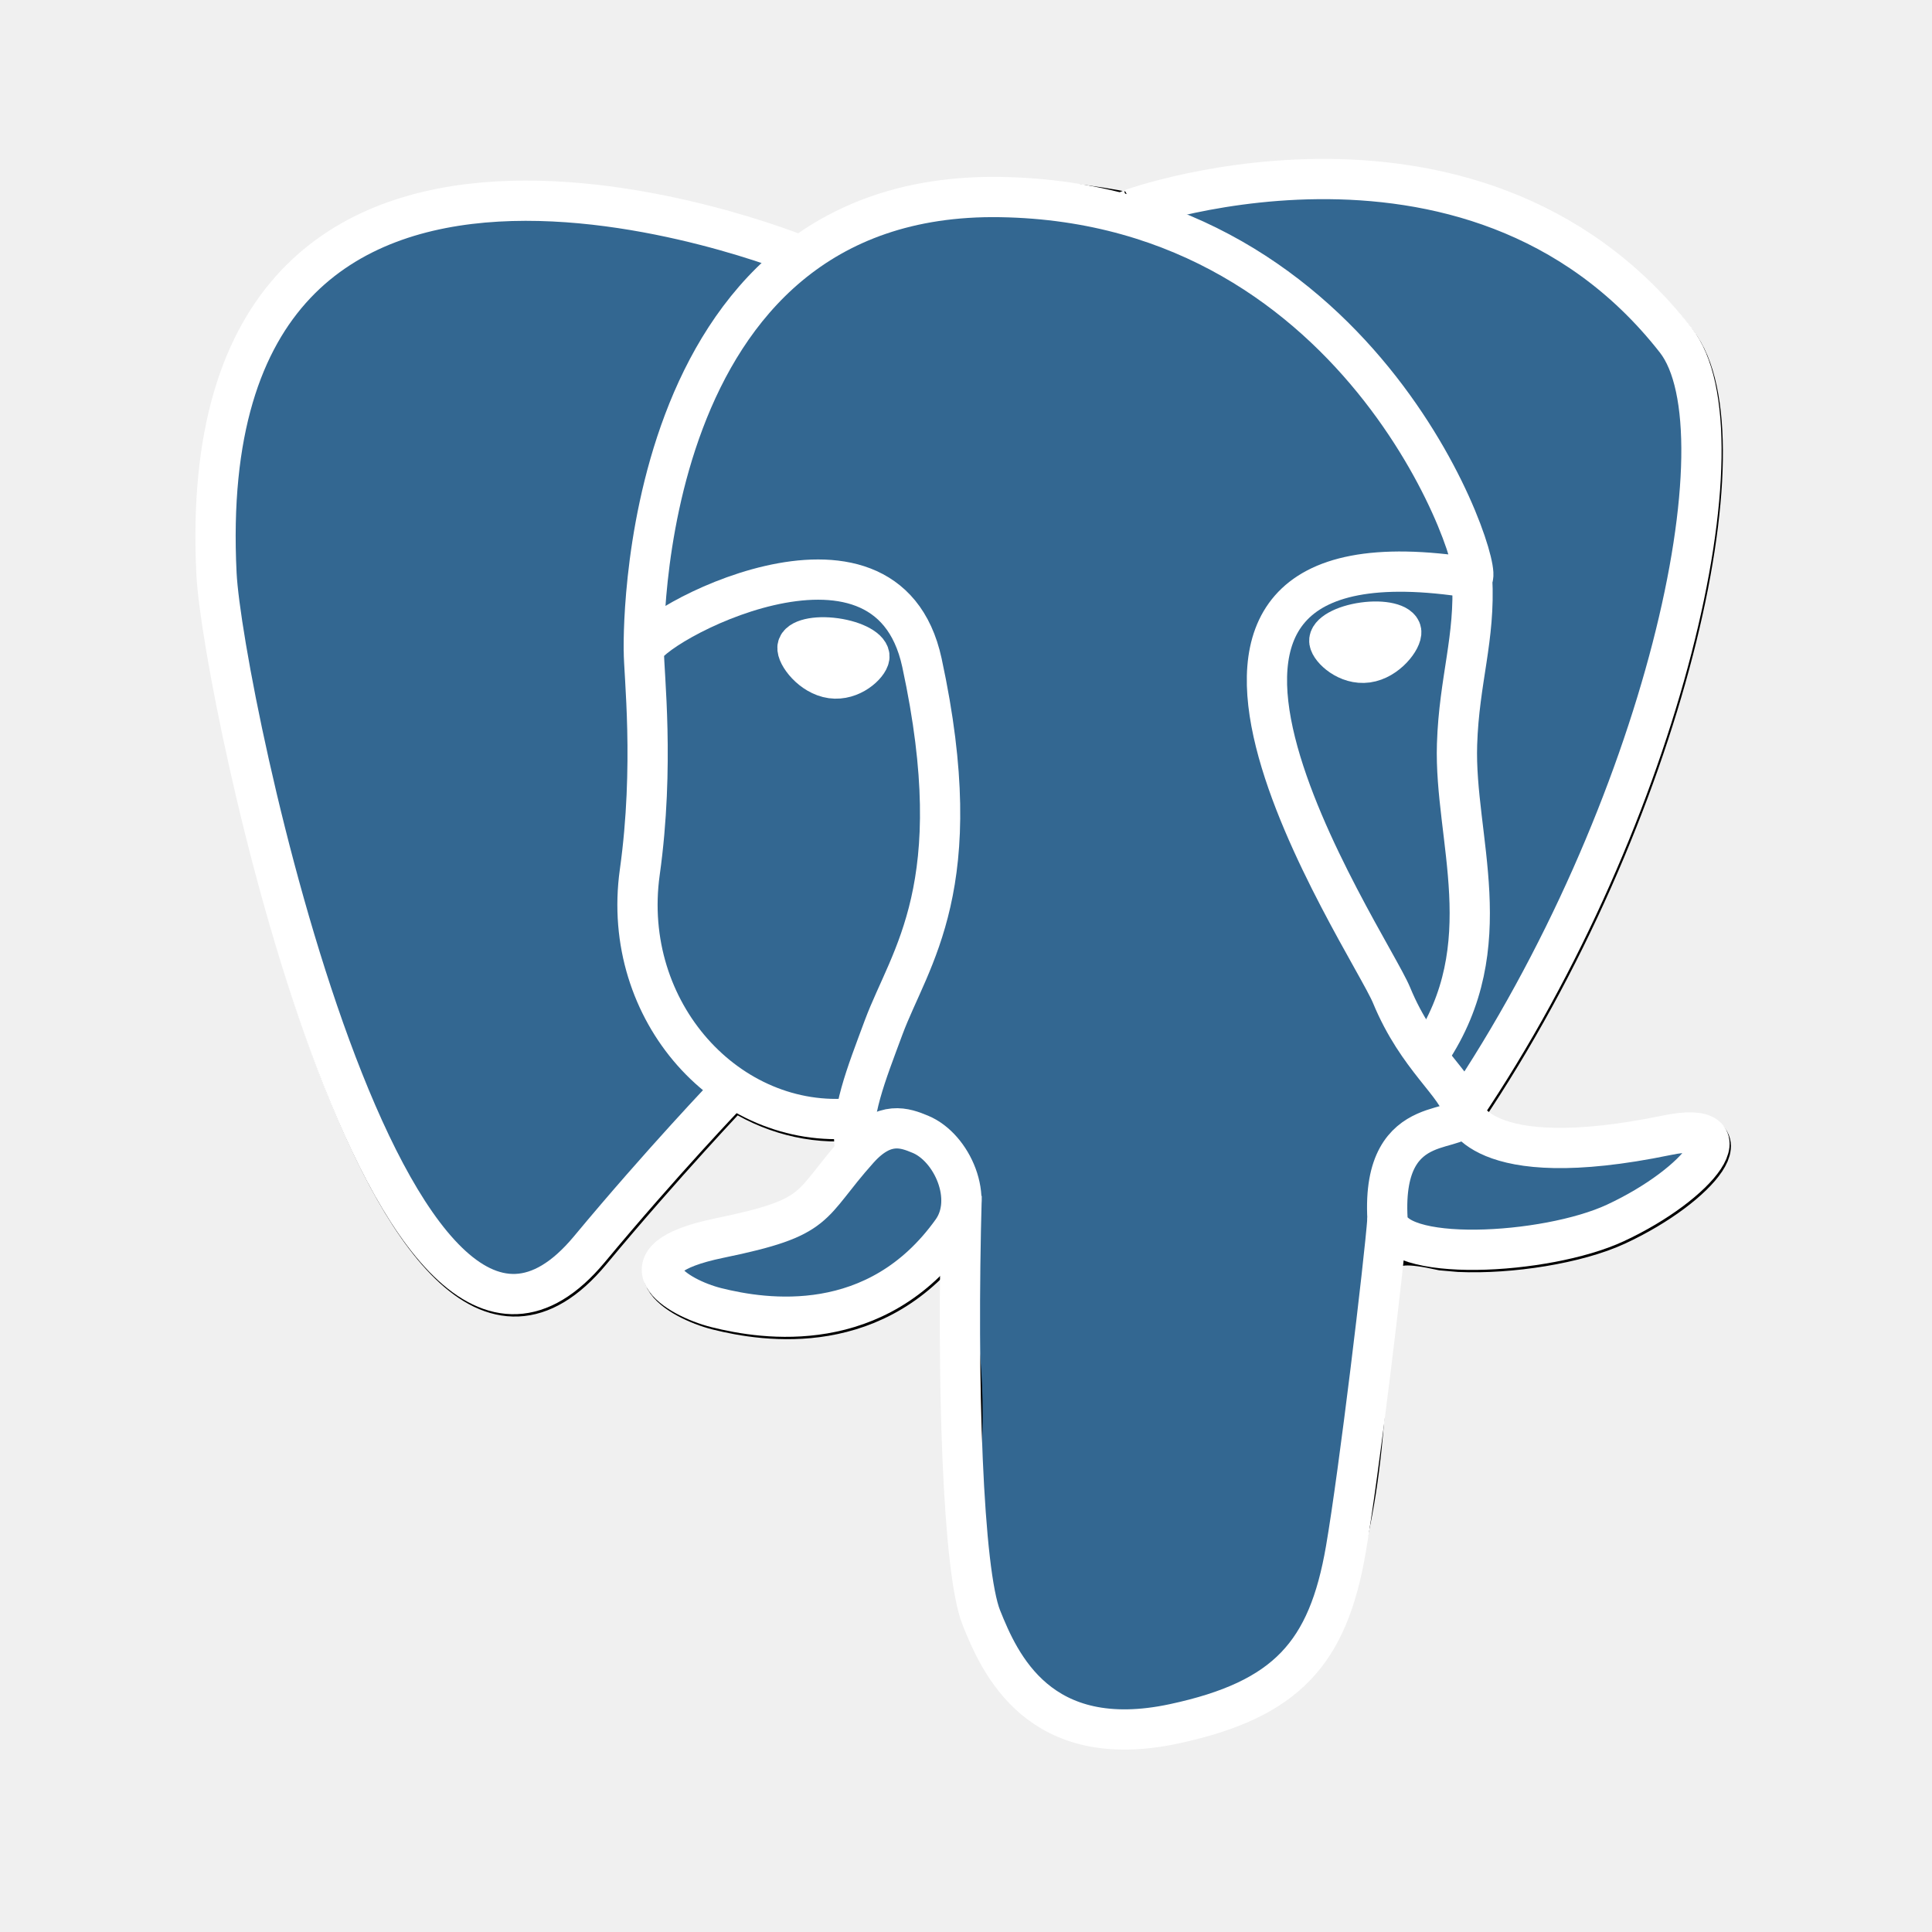
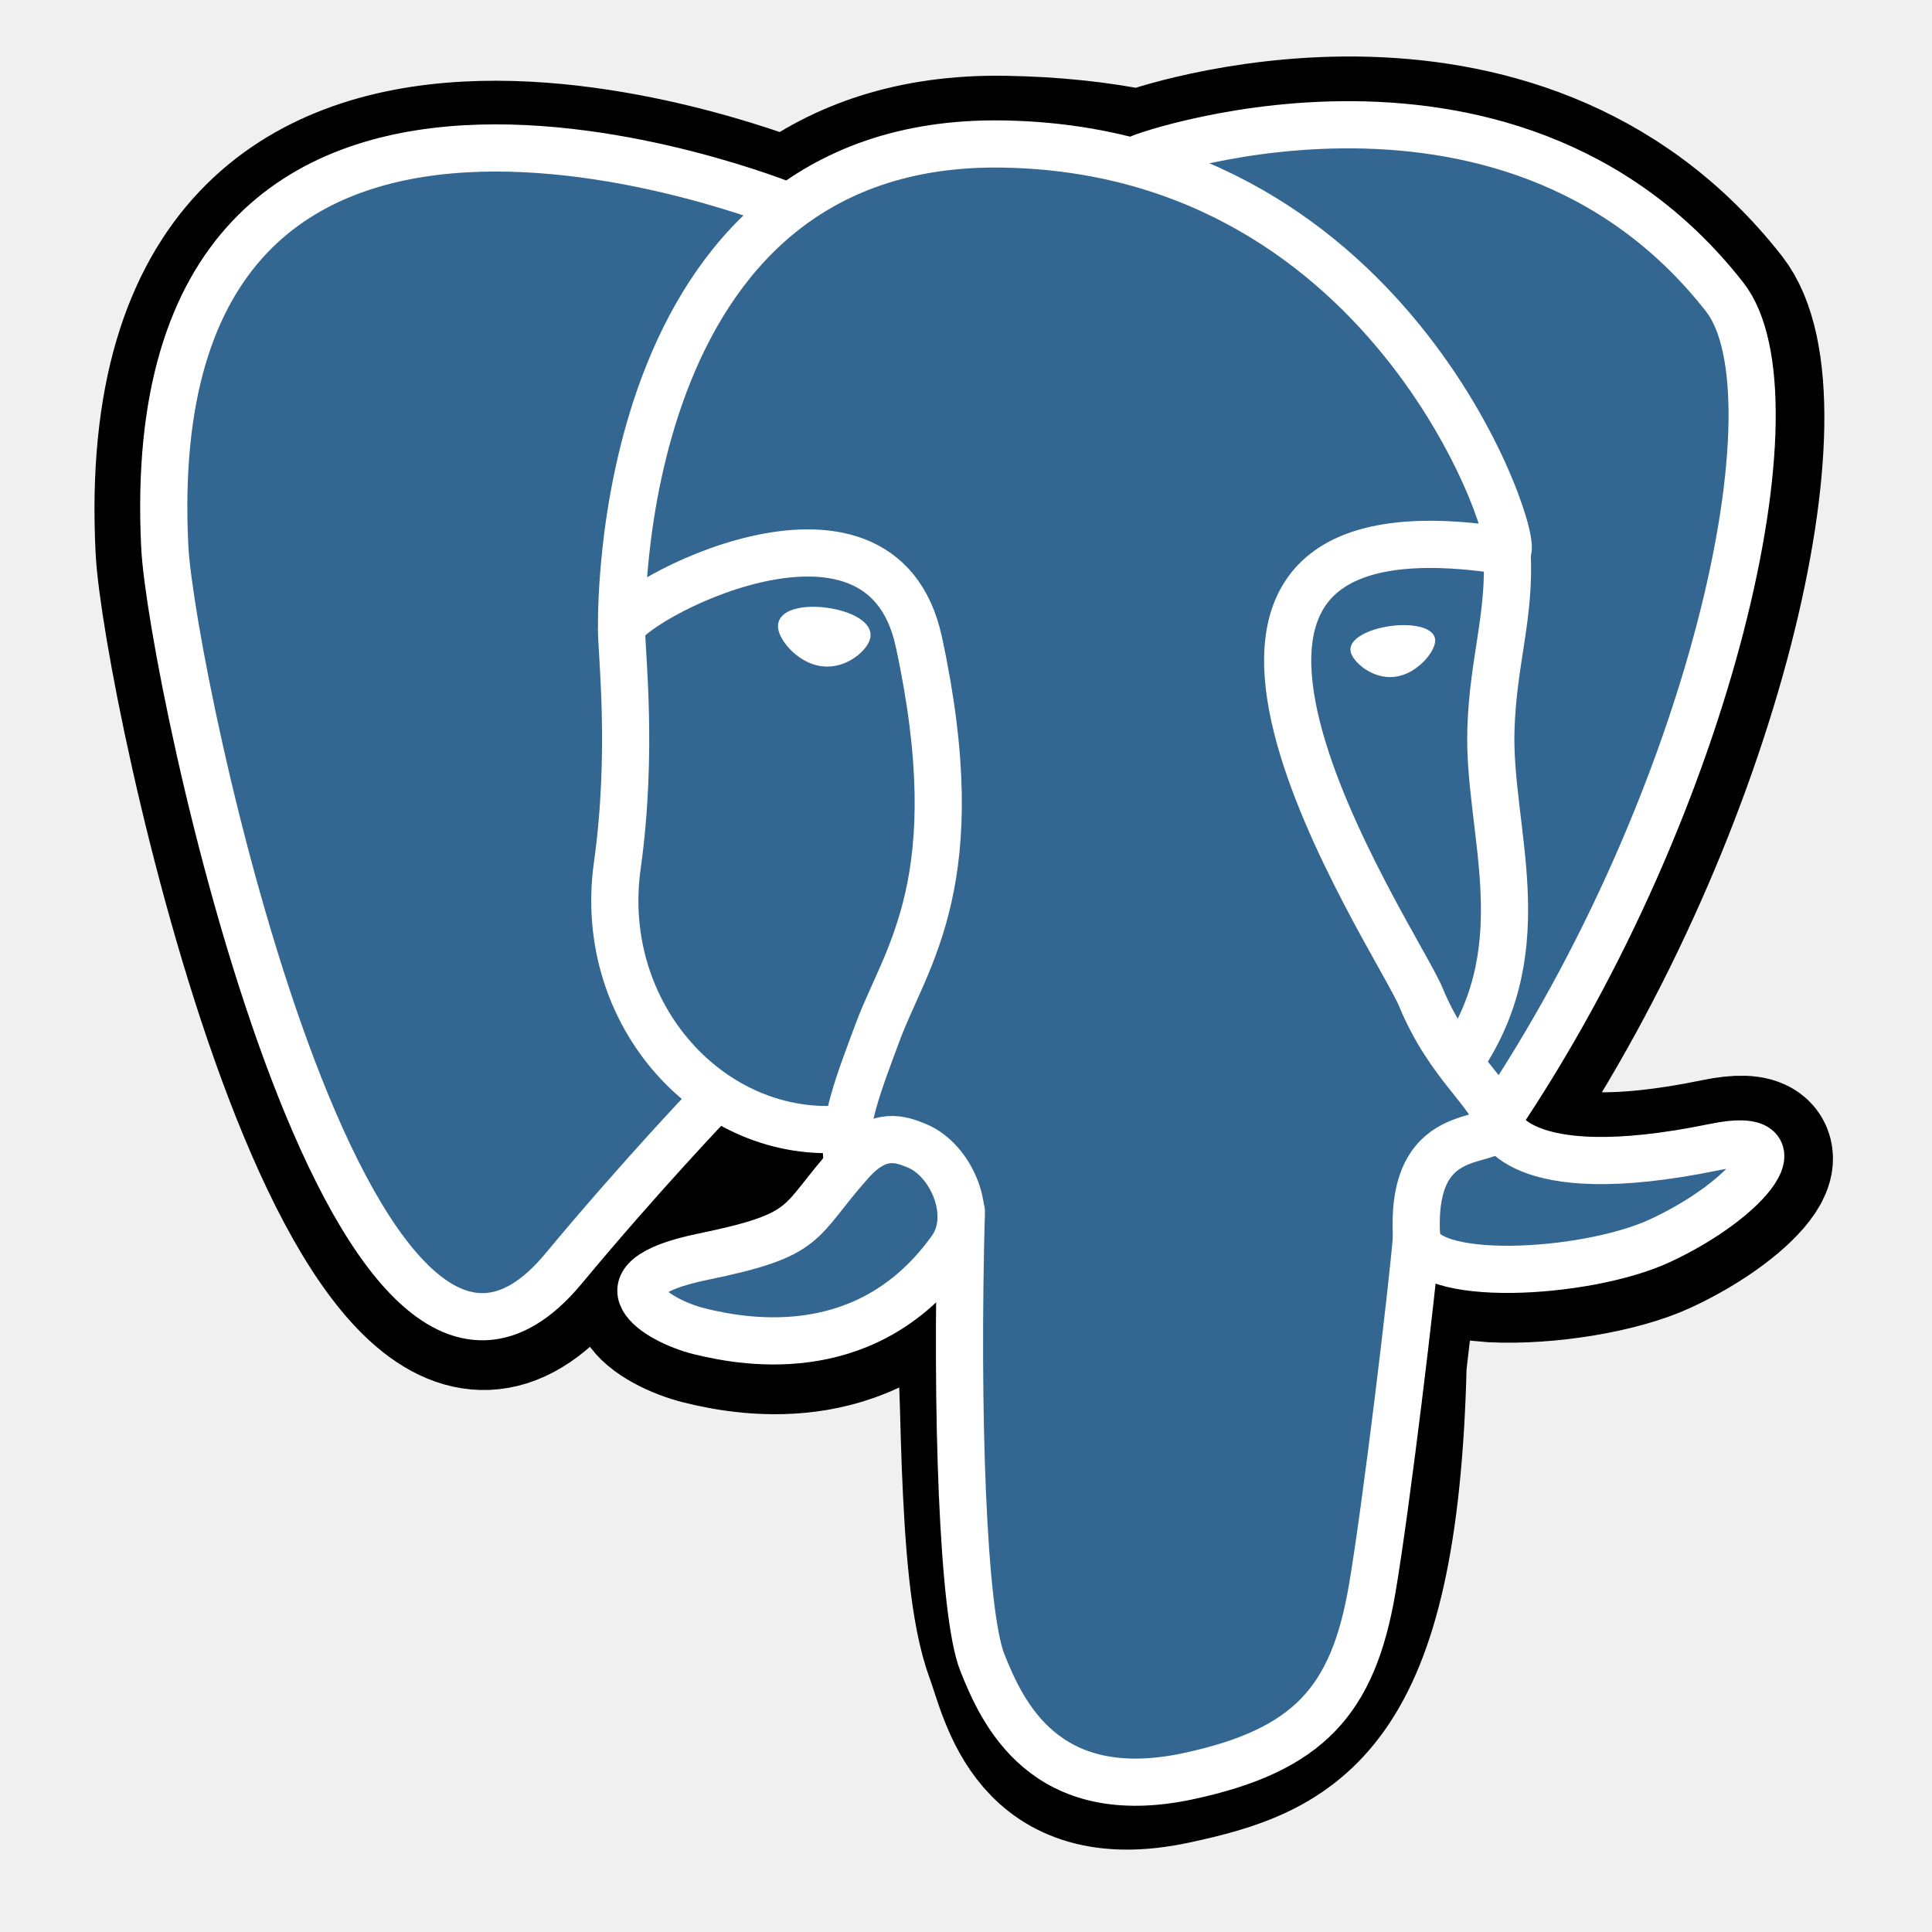
- <svg xmlns="http://www.w3.org/2000/svg" width="48" height="48" viewBox="0 0 48 48" fill="none">
-   <g clip-path="url(#clip0_856_43744)">
-     <path d="M33.991 33.251C34.258 31.031 34.178 30.705 35.831 31.065L36.251 31.102C37.523 31.16 39.187 30.897 40.164 30.443C42.268 29.467 43.515 27.837 41.441 28.265C36.709 29.241 36.383 27.639 36.383 27.639C41.38 20.225 43.469 10.814 41.666 8.51C36.748 2.227 28.236 5.198 28.094 5.275L28.048 5.284C27.113 5.09 26.067 4.974 24.892 4.955C22.75 4.92 21.125 5.516 19.893 6.451C19.893 6.451 4.707 0.195 5.414 14.319C5.564 17.323 9.72 37.054 14.678 31.095C16.49 28.915 18.241 27.073 18.241 27.073C19.11 27.651 20.151 27.945 21.243 27.839L21.328 27.767C21.301 28.038 21.313 28.303 21.361 28.616C20.084 30.043 20.46 30.293 17.906 30.819C15.323 31.351 16.841 32.299 17.831 32.547C19.032 32.847 21.811 33.273 23.69 30.644L23.615 30.944C24.116 31.345 24.082 33.825 24.153 35.597C24.224 37.368 24.343 39.022 24.704 39.997C25.065 40.972 25.491 43.483 28.847 42.764C31.651 42.163 33.795 41.297 33.991 33.251Z" fill="black" />
-     <path d="M33.991 33.251C34.258 31.031 34.178 30.705 35.831 31.065L36.251 31.102C37.523 31.16 39.187 30.897 40.164 30.443C42.268 29.467 43.515 27.837 41.441 28.265C36.709 29.241 36.383 27.639 36.383 27.639C41.38 20.225 43.469 10.814 41.666 8.51C36.748 2.227 28.236 5.198 28.094 5.275L28.048 5.284C27.113 5.09 26.067 4.974 24.892 4.955C22.75 4.92 21.125 5.516 19.893 6.451C19.893 6.451 4.707 0.195 5.414 14.319C5.564 17.323 9.72 37.054 14.678 31.095C16.49 28.915 18.241 27.073 18.241 27.073C19.11 27.651 20.151 27.945 21.243 27.839L21.328 27.767C21.301 28.038 21.313 28.303 21.361 28.616C20.084 30.043 20.46 30.293 17.906 30.819C15.323 31.351 16.841 32.299 17.831 32.547C19.032 32.847 21.811 33.273 23.69 30.644L23.615 30.944C24.116 31.345 24.082 33.825 24.153 35.597C24.224 37.368 24.343 39.022 24.704 39.997C25.065 40.972 25.491 43.483 28.847 42.764C31.651 42.163 33.795 41.297 33.991 33.251" stroke="black" strokeWidth="4.691" />
-     <path d="M41.441 28.265C36.709 29.241 36.383 27.639 36.383 27.639C41.38 20.225 43.469 10.813 41.666 8.51C36.749 2.226 28.236 5.198 28.094 5.275L28.048 5.283C27.113 5.089 26.067 4.974 24.891 4.954C22.75 4.919 21.125 5.516 19.893 6.451C19.893 6.451 4.707 0.195 5.413 14.319C5.563 17.323 9.72 37.054 14.677 31.095C16.489 28.915 18.24 27.073 18.24 27.073C19.11 27.65 20.151 27.945 21.242 27.839L21.327 27.767C21.3 28.038 21.313 28.302 21.361 28.616C20.084 30.043 20.459 30.293 17.906 30.819C15.322 31.351 16.84 32.299 17.831 32.547C19.032 32.847 21.811 33.273 23.689 30.644L23.614 30.944C24.115 31.345 24.466 33.551 24.407 35.551C24.348 37.551 24.309 38.924 24.703 39.997C25.098 41.069 25.491 43.483 28.847 42.763C31.651 42.162 33.105 40.605 33.307 38.007C33.45 36.16 33.775 36.433 33.795 34.782L34.056 34C34.356 31.497 34.103 30.689 35.831 31.065L36.251 31.102C37.523 31.159 39.187 30.897 40.164 30.443C42.268 29.467 43.515 27.837 41.441 28.265H41.441Z" fill="#336791" />
-     <path d="M23.892 29.7C23.762 34.359 23.925 39.05 24.381 40.19C24.837 41.33 25.813 43.547 29.169 42.828C31.974 42.227 32.994 41.064 33.437 38.496C33.763 36.606 34.392 31.359 34.472 30.284M19.869 6.346C19.869 6.346 4.673 0.136 5.379 14.26C5.53 17.264 9.686 36.996 14.644 31.036C16.456 28.856 18.094 27.147 18.094 27.147M28.077 5.213C27.551 5.378 36.53 1.93 41.633 8.451C43.436 10.754 41.347 20.166 36.35 27.581" stroke="white" strokeWidth="1.564" strokeLinecap="round" strokeLinejoin="round" />
-     <path d="M36.35 27.581C36.35 27.581 36.676 29.183 41.408 28.206C43.482 27.778 42.234 29.408 40.131 30.385C38.405 31.186 34.536 31.391 34.472 30.284C34.31 27.428 36.509 28.296 36.35 27.581C36.207 26.936 35.223 26.303 34.573 24.726C34.005 23.349 26.783 12.792 36.575 14.36C36.934 14.286 34.022 5.046 24.857 4.896C15.695 4.745 15.996 16.163 15.996 16.163" stroke="white" strokeWidth="1.564" strokeLinecap="round" strokeLinejoin="bevel" />
-     <path d="M21.327 28.557C20.05 29.984 20.425 30.235 17.872 30.76C15.289 31.293 16.807 32.24 17.797 32.488C18.998 32.789 21.777 33.214 23.655 30.585C24.227 29.784 23.652 28.507 22.866 28.181C22.487 28.024 21.979 27.827 21.327 28.557V28.557Z" stroke="white" strokeWidth="1.564" strokeLinecap="round" strokeLinejoin="round" />
-     <path d="M21.244 28.532C21.115 27.693 21.52 26.695 21.953 25.527C22.604 23.775 24.107 22.022 22.905 16.463C22.009 12.321 15.999 15.601 15.996 16.163C15.992 16.724 16.267 19.01 15.895 21.671C15.41 25.144 18.105 28.081 21.209 27.781" stroke="white" strokeWidth="1.564" strokeLinecap="round" strokeLinejoin="round" />
-     <path d="M19.814 16.079C19.787 16.271 20.165 16.782 20.658 16.851C21.151 16.919 21.572 16.52 21.599 16.328C21.626 16.136 21.248 15.925 20.754 15.856C20.262 15.787 19.84 15.887 19.814 16.079H19.814Z" fill="white" stroke="white" strokeWidth="0.521" />
-     <path d="M34.813 15.688C34.84 15.88 34.462 16.391 33.968 16.46C33.476 16.528 33.054 16.128 33.027 15.937C33.001 15.745 33.379 15.534 33.872 15.465C34.365 15.396 34.786 15.496 34.813 15.688V15.688Z" fill="white" stroke="white" strokeWidth="0.261" />
-     <path d="M36.575 14.36C36.656 15.865 36.251 16.89 36.2 18.491C36.124 20.82 37.31 23.485 35.523 26.153" stroke="white" strokeWidth="1.564" strokeLinecap="round" strokeLinejoin="round" />
+ <svg xmlns="http://www.w3.org/2000/svg" width="24" height="24" viewBox="0 0 24 24" fill="none">
+   <g clip-path="url(#clip0_601_1595)">
+     <path d="M17.34 16.945C17.482 15.758 17.439 15.584 18.323 15.776L18.548 15.796C19.227 15.827 20.117 15.686 20.639 15.444C21.764 14.922 22.43 14.051 21.322 14.28C18.792 14.802 18.618 13.945 18.618 13.945C21.289 9.982 22.405 4.952 21.442 3.721C18.813 0.363 14.264 1.951 14.188 1.992L14.163 1.996C13.664 1.893 13.104 1.831 12.476 1.821C11.332 1.802 10.463 2.121 9.804 2.62C9.804 2.62 1.688 -0.723 2.066 6.826C2.146 8.432 4.367 18.977 7.017 15.792C7.986 14.627 8.921 13.642 8.921 13.642C9.386 13.951 9.943 14.109 10.526 14.052L10.571 14.014C10.557 14.158 10.563 14.3 10.589 14.467C9.907 15.23 10.107 15.364 8.743 15.645C7.362 15.929 8.173 16.436 8.703 16.568C9.345 16.729 10.83 16.956 11.834 15.551L11.794 15.711C12.062 15.926 12.043 17.251 12.081 18.198C12.119 19.145 12.183 20.029 12.376 20.55C12.569 21.071 12.797 22.413 14.59 22.029C16.089 21.707 17.235 21.245 17.34 16.945" fill="black" />
+     <path d="M17.34 16.945C17.482 15.758 17.439 15.584 18.323 15.776L18.548 15.796C19.227 15.827 20.117 15.686 20.639 15.444C21.764 14.922 22.43 14.051 21.322 14.28C18.792 14.802 18.618 13.945 18.618 13.945C21.289 9.982 22.405 4.952 21.442 3.721C18.813 0.363 14.264 1.951 14.188 1.992L14.163 1.996C13.664 1.893 13.104 1.831 12.476 1.821C11.332 1.802 10.463 2.121 9.804 2.62C9.804 2.62 1.688 -0.723 2.066 6.826C2.146 8.432 4.367 18.977 7.017 15.792C7.986 14.627 8.921 13.642 8.921 13.642C9.386 13.951 9.943 14.109 10.526 14.052L10.571 14.014C10.557 14.158 10.563 14.3 10.589 14.467C9.907 15.23 10.107 15.364 8.743 15.645C7.362 15.929 8.173 16.436 8.703 16.568C9.345 16.729 10.83 16.956 11.834 15.551L11.794 15.711C12.062 15.926 12.043 17.251 12.081 18.198C12.119 19.145 12.183 20.029 12.376 20.55C12.569 21.071 12.797 22.413 14.59 22.029C16.089 21.707 17.235 21.245 17.34 16.945" stroke="black" stroke-width="1.759" />
+     <path d="M21.322 14.28C18.793 14.802 18.619 13.945 18.619 13.945C21.289 9.982 22.406 4.952 21.442 3.721C18.814 0.363 14.264 1.951 14.188 1.992L14.164 1.996C13.664 1.893 13.105 1.831 12.476 1.821C11.332 1.802 10.463 2.121 9.805 2.62C9.805 2.62 1.688 -0.723 2.066 6.826C2.146 8.432 4.367 18.977 7.017 15.792C7.986 14.627 8.921 13.642 8.921 13.642C9.386 13.951 9.943 14.109 10.526 14.052L10.571 14.014C10.557 14.158 10.563 14.3 10.589 14.467C9.907 15.23 10.107 15.364 8.743 15.645C7.362 15.929 8.173 16.436 8.703 16.568C9.345 16.729 10.83 16.956 11.834 15.551L11.794 15.711C12.061 15.926 12.249 17.105 12.217 18.174C12.186 19.243 12.165 19.977 12.376 20.55C12.586 21.123 12.796 22.413 14.59 22.029C16.089 21.708 16.866 20.875 16.974 19.487C17.051 18.5 17.224 18.645 17.235 17.763L17.375 17.345C17.535 16.007 17.4 15.575 18.323 15.776L18.548 15.796C19.228 15.827 20.117 15.686 20.639 15.444C21.764 14.922 22.43 14.051 21.322 14.28H21.322Z" fill="#336791" />
+     <path d="M11.942 15.047C11.873 17.537 11.96 20.044 12.203 20.653C12.447 21.263 12.969 22.448 14.763 22.064C16.262 21.742 16.807 21.12 17.044 19.748C17.218 18.738 17.554 15.934 17.597 15.359M9.792 2.565C9.792 2.565 1.67 -0.755 2.047 6.794C2.128 8.4 4.349 18.946 6.999 15.761C7.967 14.596 8.843 13.682 8.843 13.682M14.179 1.959C13.898 2.047 18.697 0.204 21.424 3.689C22.388 4.92 21.271 9.951 18.601 13.914" stroke="white" stroke-width="0.586" stroke-linecap="round" stroke-linejoin="round" />
+     <path d="M18.601 13.914C18.601 13.914 18.775 14.77 21.304 14.248C22.413 14.019 21.746 14.89 20.622 15.412C19.699 15.841 17.631 15.95 17.597 15.359C17.51 13.832 18.686 14.296 18.601 13.914C18.524 13.569 17.999 13.231 17.651 12.388C17.347 11.652 13.488 6.009 18.721 6.847C18.913 6.808 17.356 1.869 12.458 1.789C7.561 1.709 7.722 7.811 7.722 7.811" stroke="white" stroke-width="0.586" stroke-linecap="round" stroke-linejoin="bevel" />
+     <path d="M10.572 14.436C9.889 15.198 10.089 15.332 8.725 15.613C7.344 15.898 8.155 16.404 8.685 16.537C9.327 16.697 10.812 16.925 11.816 15.519C12.121 15.091 11.814 14.409 11.394 14.235C11.191 14.151 10.92 14.046 10.572 14.436V14.436Z" stroke="white" stroke-width="0.586" stroke-linecap="round" stroke-linejoin="round" />
+     <path d="M10.526 14.422C10.457 13.974 10.674 13.441 10.905 12.816C11.253 11.88 12.056 10.943 11.414 7.972C10.935 5.758 7.723 7.511 7.721 7.811C7.719 8.111 7.867 9.333 7.668 10.755C7.408 12.611 8.849 14.181 10.508 14.021" stroke="white" stroke-width="0.586" stroke-linecap="round" stroke-linejoin="round" />
+     <path d="M9.762 7.766C9.748 7.869 9.95 8.142 10.214 8.179C10.477 8.216 10.702 8.002 10.717 7.899C10.731 7.797 10.529 7.684 10.265 7.647C10.002 7.61 9.776 7.664 9.762 7.766H9.762Z" fill="white" stroke="white" stroke-width="0.195" />
+     <path d="M17.779 7.945C17.794 8.047 17.592 8.321 17.328 8.358C17.065 8.394 16.839 8.18 16.825 8.078C16.811 7.975 17.013 7.862 17.276 7.826C17.54 7.789 17.765 7.843 17.779 7.945V7.945Z" fill="white" stroke="white" stroke-width="0.098" />
+     <path d="M18.721 6.848C18.765 7.652 18.548 8.2 18.521 9.056C18.48 10.3 19.114 11.725 18.159 13.151" stroke="white" stroke-width="0.586" stroke-linecap="round" stroke-linejoin="round" />
  </g>
  <defs>
-     <clipPath id="clip0_856_43744">
-       <rect width="43.5" height="43.5" fill="white" transform="translate(2.25 2.25)" />
+     <clipPath id="clip0_601_1595">
+       <rect width="23.25" height="23.25" fill="white" transform="translate(0.375 0.375)" />
    </clipPath>
  </defs>
</svg>
